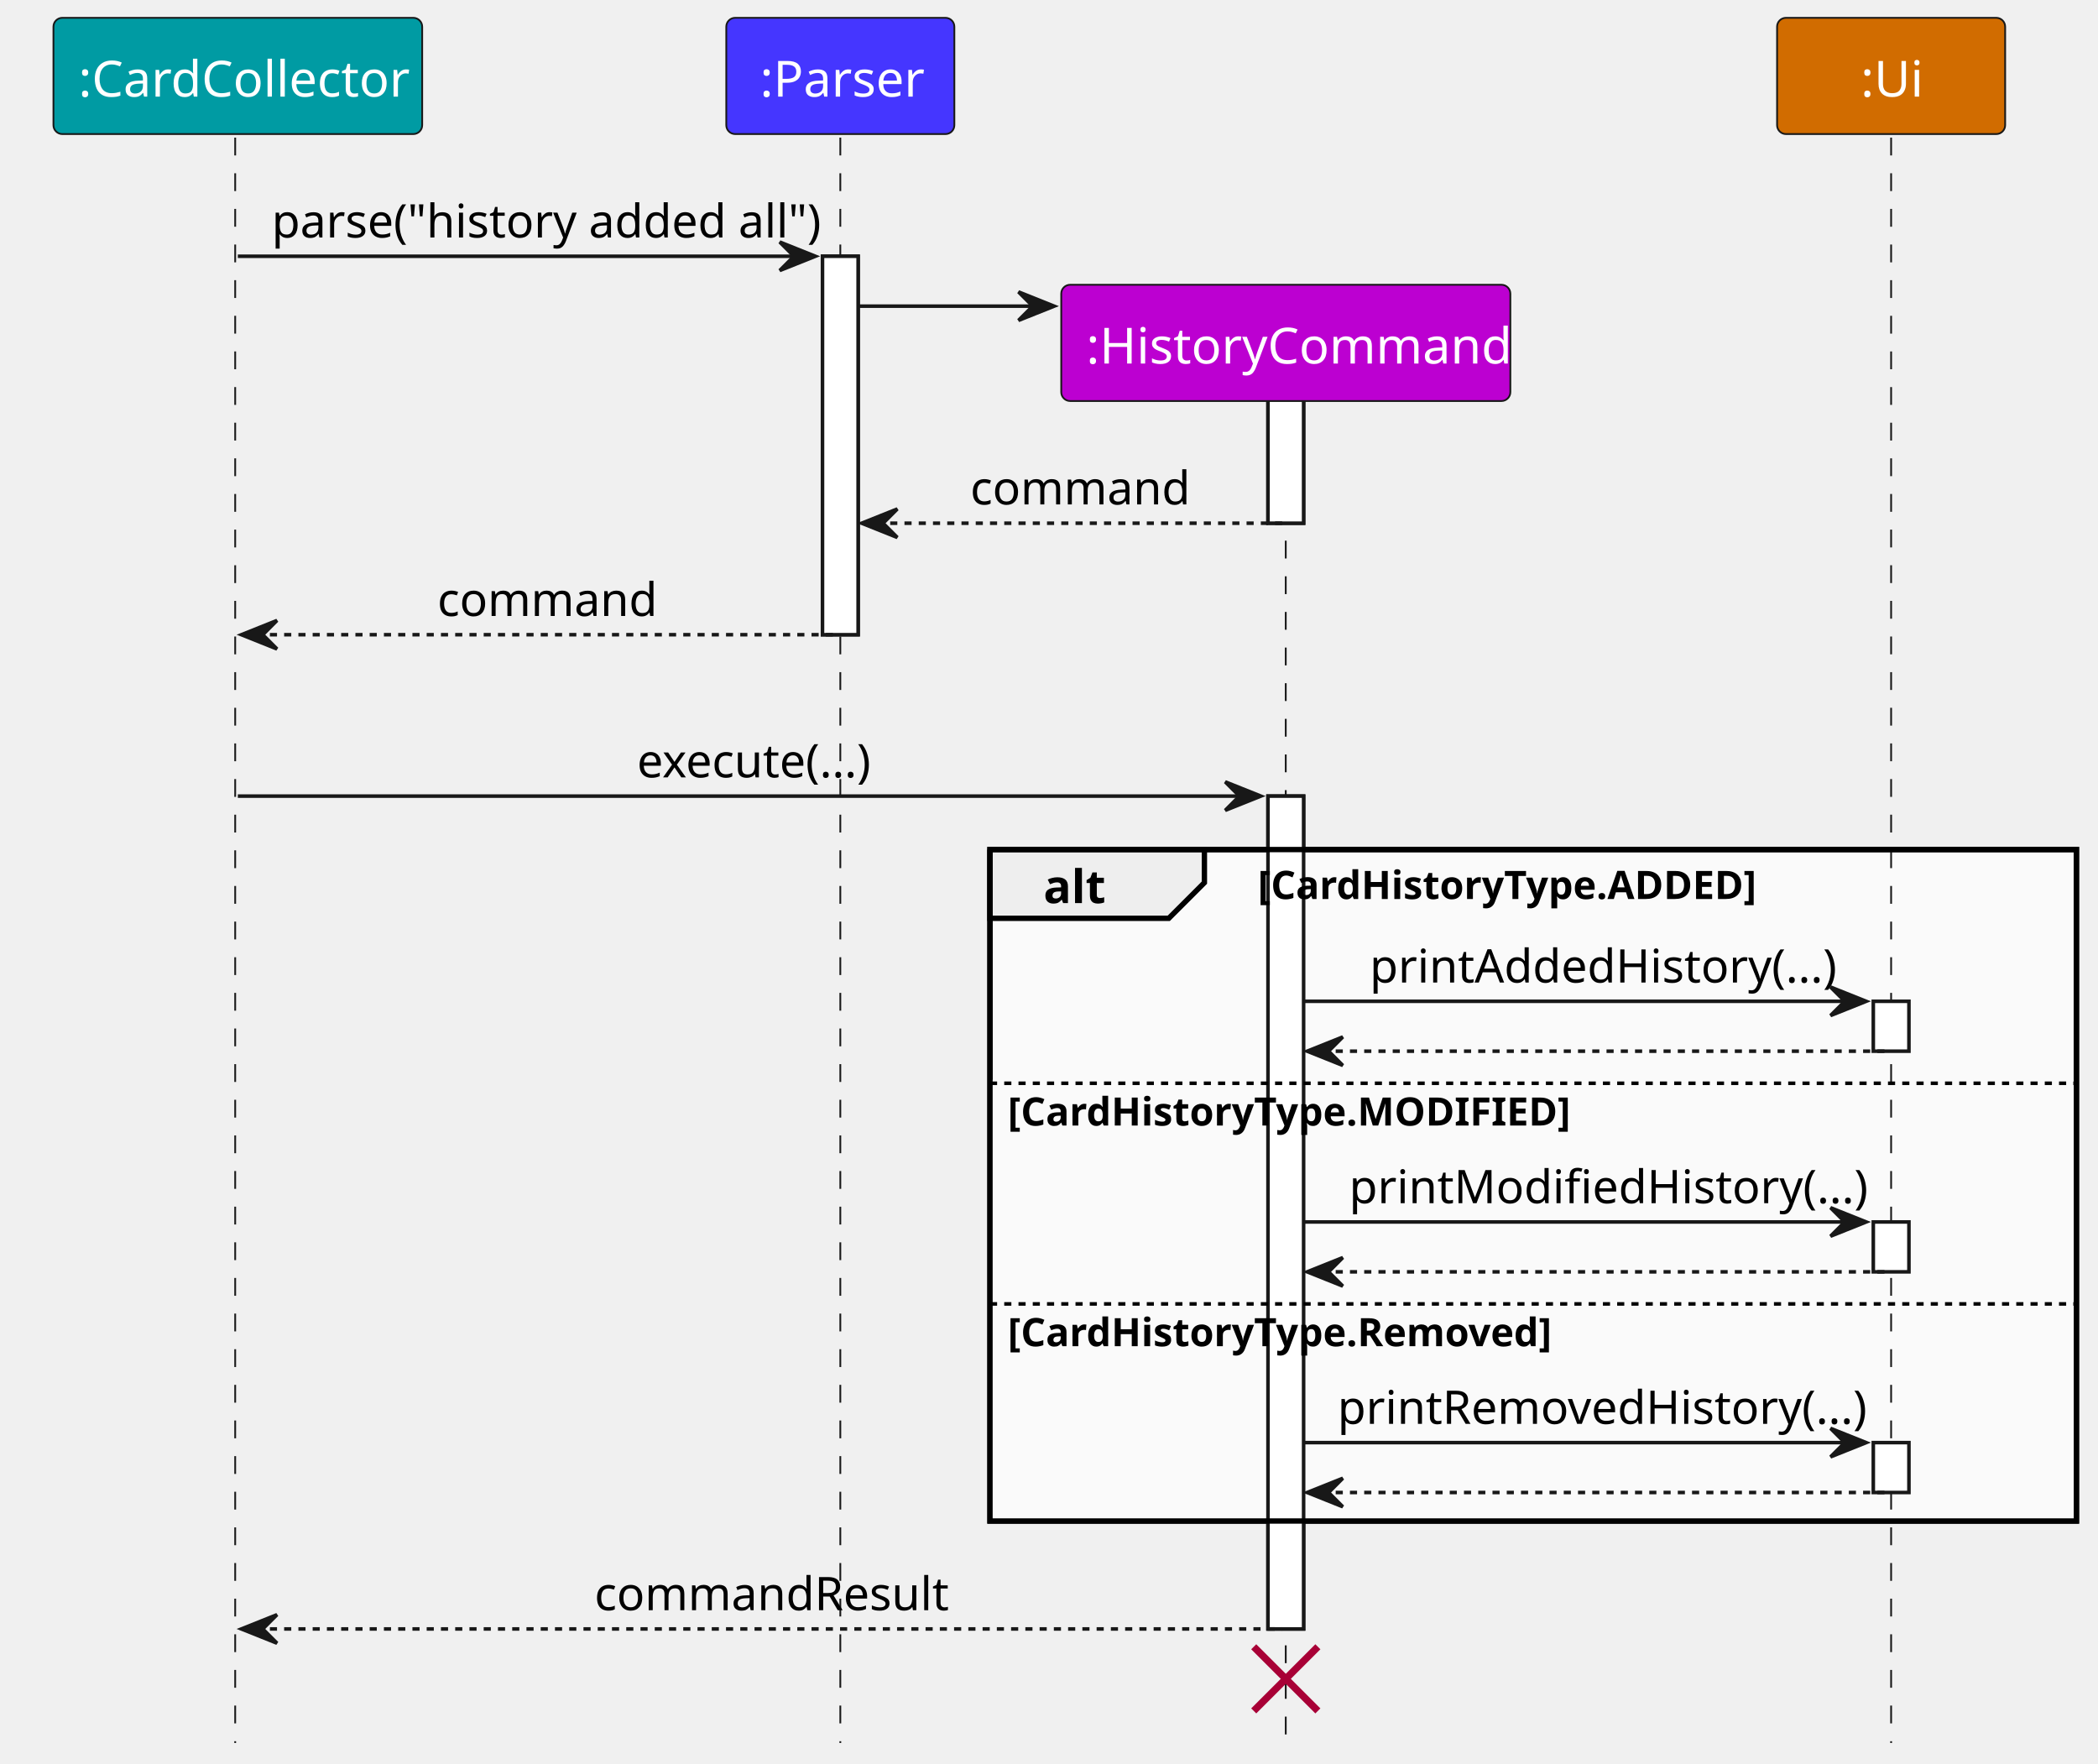
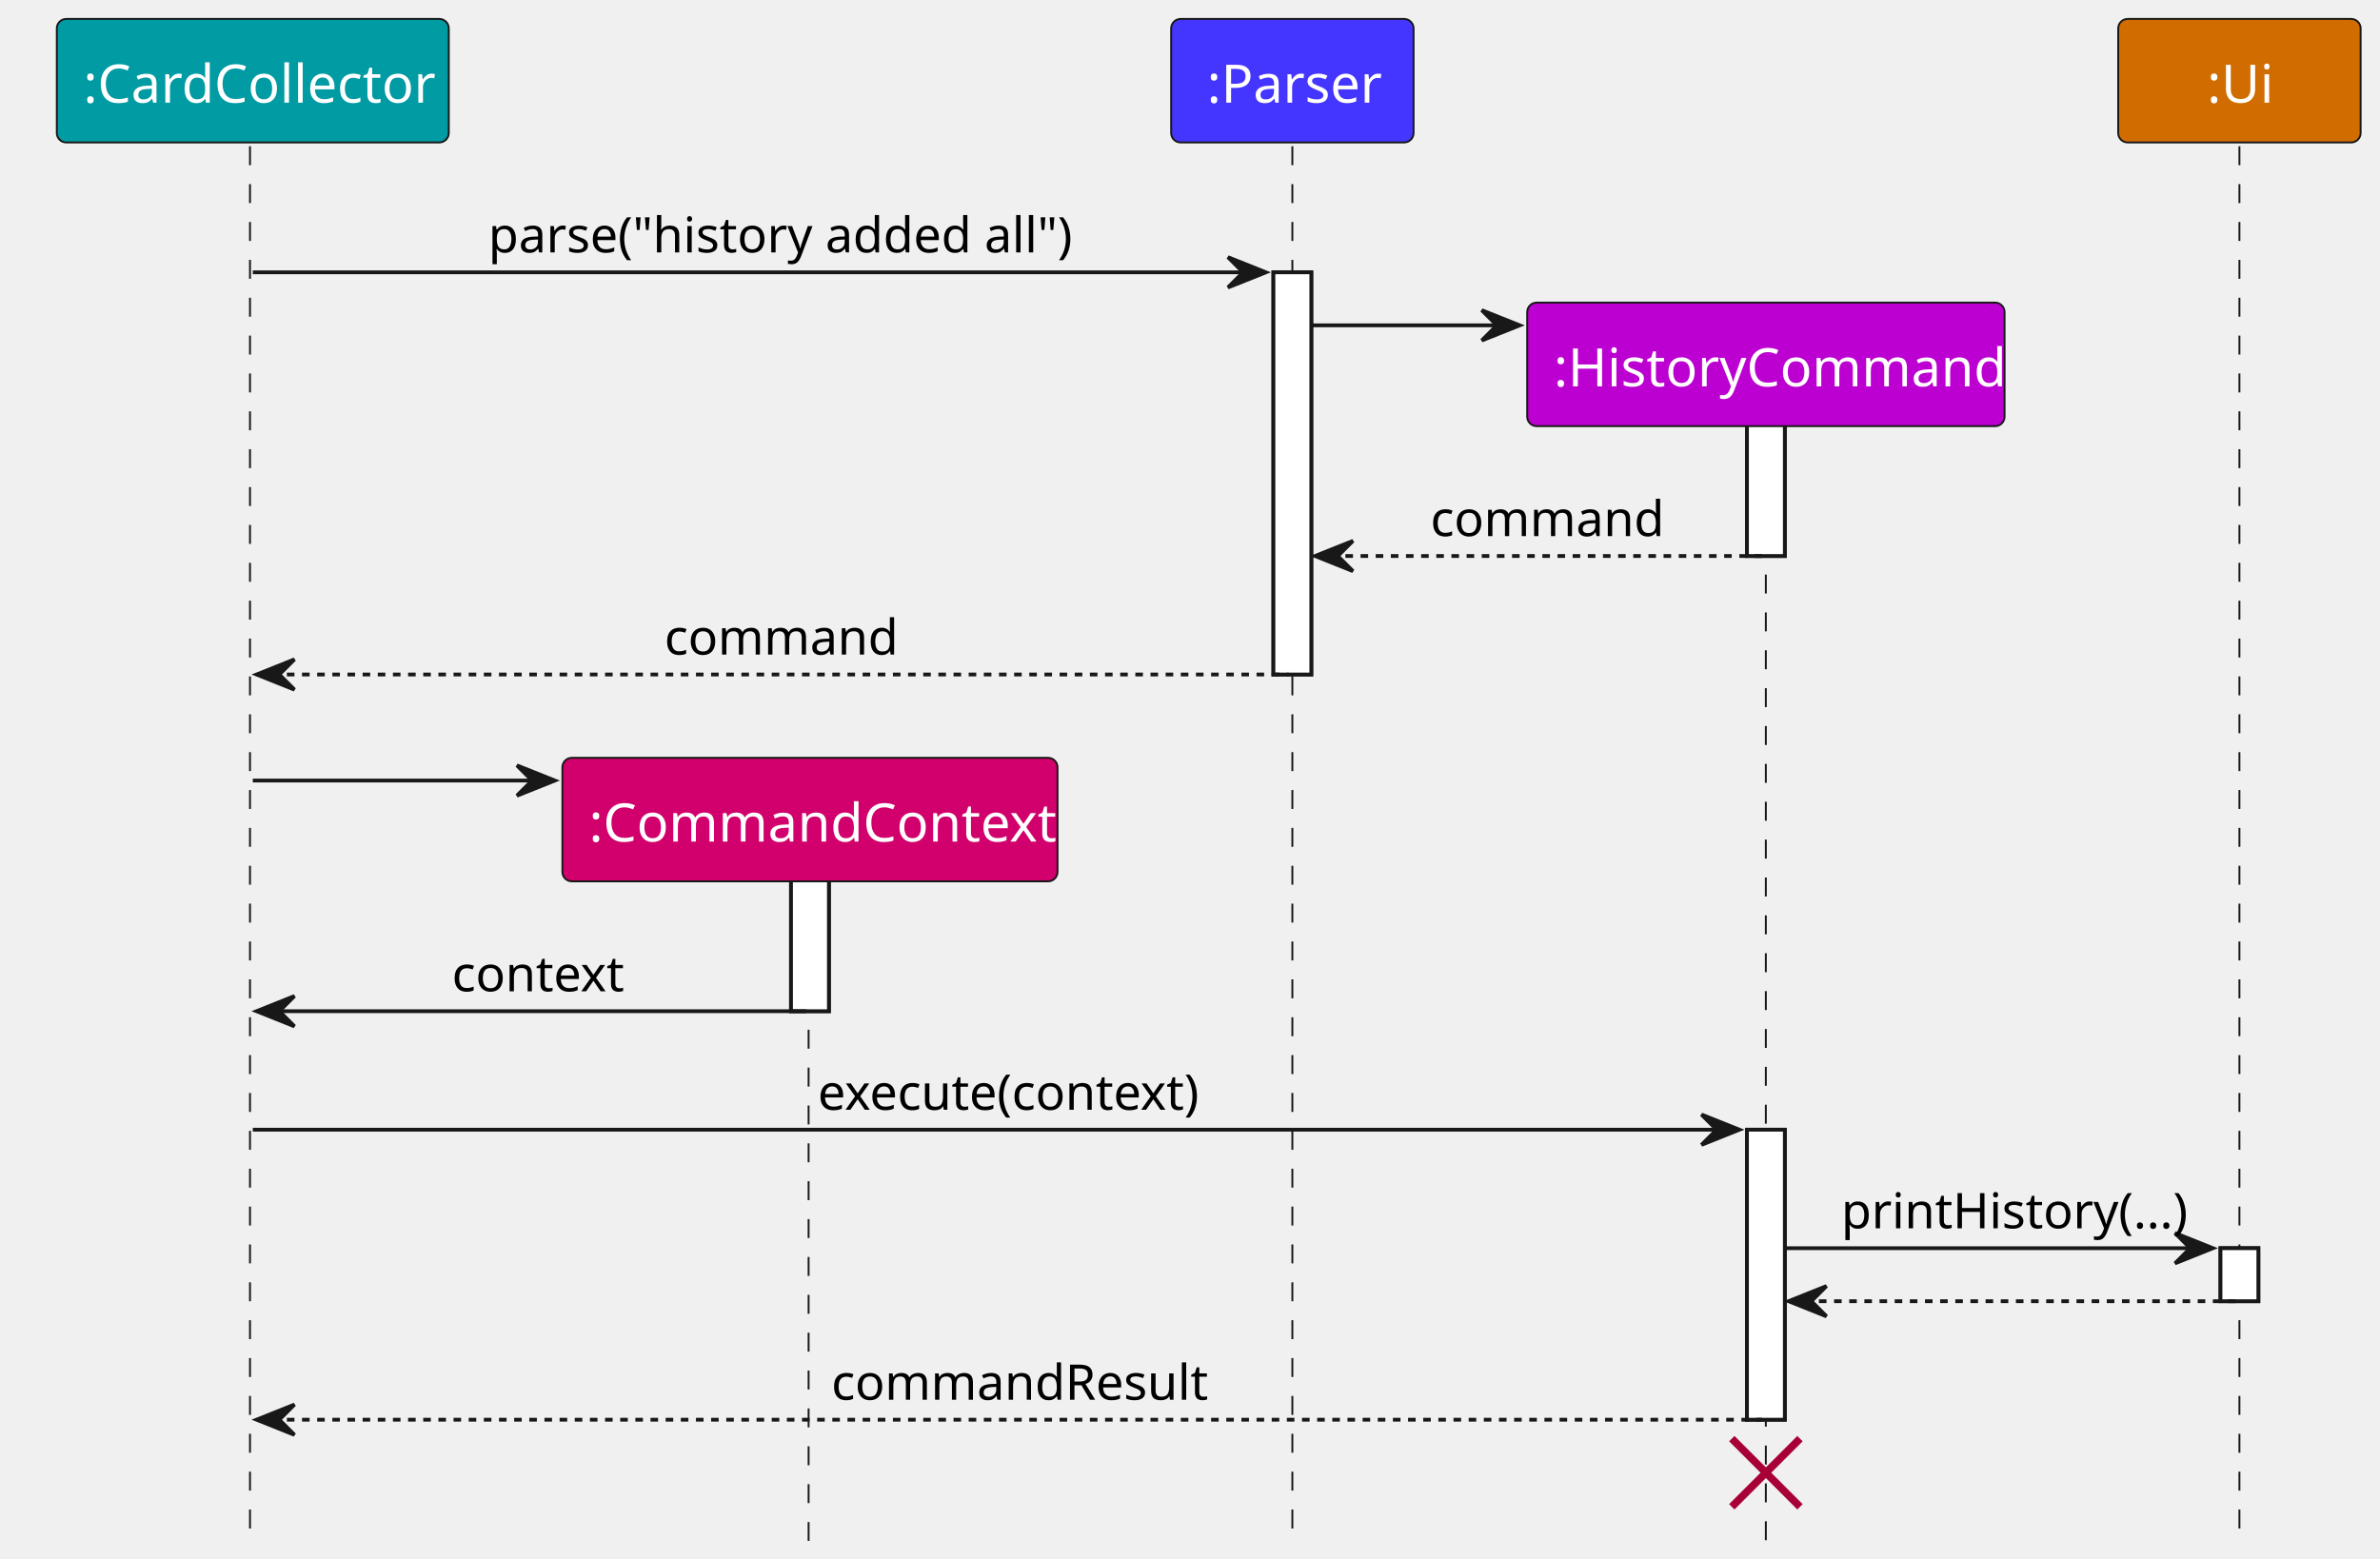
- <svg xmlns="http://www.w3.org/2000/svg" contentStyleType="text/css" data-diagram-type="SEQUENCE" height="396.8px" preserveAspectRatio="none" style="width:471px;height:396px;background:#FFFFFF;" version="1.1" viewBox="0 0 471 396" width="471.2px" zoomAndPan="magnify">
+ <svg xmlns="http://www.w3.org/2000/svg" contentStyleType="text/css" data-diagram-type="SEQUENCE" height="247.8px" preserveAspectRatio="none" style="width:377px;height:247px;background:#FFFFFF;" version="1.1" viewBox="0 0 377 247" width="377.4px" zoomAndPan="magnify">
  <defs />
  <g>
    <g>
-       <rect fill="#FFFFFF" height="84.963" style="stroke:#181818;stroke-width:0.8;" width="8" x="184.651" y="57.53" />
+       <rect fill="#FFFFFF" height="30.547" style="stroke:#181818;stroke-width:0.6;" width="6" x="125.3" y="129.669" />
    </g>
    <g>
-       <rect fill="#FFFFFF" height="40.73" style="stroke:#181818;stroke-width:0.8;" width="8" x="284.662" y="76.73" />
+       <rect fill="#FFFFFF" height="63.722" style="stroke:#181818;stroke-width:0.6;" width="6" x="201.715" y="43.147" />
    </g>
    <g>
-       <rect fill="#FFFFFF" height="186.973" style="stroke:#181818;stroke-width:0.8;" width="8" x="284.662" y="178.725" />
+       <rect fill="#FFFFFF" height="30.547" style="stroke:#181818;stroke-width:0.6;" width="6" x="276.724" y="57.547" />
    </g>
    <g>
-       <rect fill="#FFFFFF" height="11.2" style="stroke:#181818;stroke-width:0.8;" width="8" x="420.555" y="224.791" />
+       <rect fill="#FFFFFF" height="45.949" style="stroke:#181818;stroke-width:0.6;" width="6" x="276.724" y="178.991" />
    </g>
    <g>
-       <rect fill="#FFFFFF" height="11.2" style="stroke:#181818;stroke-width:0.8;" width="8" x="420.555" y="274.328" />
+       <rect fill="#FFFFFF" height="8.4" style="stroke:#181818;stroke-width:0.6;" width="6" x="351.732" y="197.766" />
    </g>
    <g>
-       <rect fill="#FFFFFF" height="11.2" style="stroke:#181818;stroke-width:0.8;" width="8" x="420.555" y="323.866" />
-     </g>
-     <rect fill="#FAFAFA" height="150.741" style="stroke:#000000;stroke-width:1.2;" width="243.905" x="222.251" y="190.725" />
-     <rect fill="#FAFAFA" height="49.538" style="stroke:none;stroke-width:0.8;" width="243.905" x="222.251" y="242.391" />
-     <rect fill="#FAFAFA" height="49.538" style="stroke:none;stroke-width:0.8;" width="243.905" x="222.251" y="291.928" />
-     <g>
-       <rect fill="#000000" fill-opacity="0" height="360.402" width="6.4" x="50.19" y="30.897" />
-       <line style="stroke:#181818;stroke-width:0.4;stroke-dasharray:4,4;" x1="52.8" x2="52.8" y1="30.897" y2="391.298" />
+       <rect fill="#000000" fill-opacity="0" height="220.968" width="4.8" x="37.643" y="23.173" />
+       <line style="stroke:#181818;stroke-width:0.3;stroke-dasharray:3,3;" x1="39.6" x2="39.6" y1="23.173" y2="244.14" />
    </g>
    <g>
-       <rect fill="#000000" fill-opacity="0" height="360.402" width="6.4" x="185.451" y="30.897" />
-       <line style="stroke:#181818;stroke-width:0.4;stroke-dasharray:4,4;" x1="188.651" x2="188.651" y1="30.897" y2="391.298" />
+       <rect fill="#000000" fill-opacity="0" height="104.985" width="4.8" x="125.9" y="139.155" />
+       <line style="stroke:#181818;stroke-width:0.3;stroke-dasharray:3,3;" x1="128.085" x2="128.085" y1="139.155" y2="244.14" />
    </g>
    <g>
-       <rect fill="#000000" fill-opacity="0" height="301.92" width="6.4" x="285.462" y="89.378" />
-       <line style="stroke:#181818;stroke-width:0.4;stroke-dasharray:4,4;" x1="288.651" x2="288.651" y1="89.378" y2="391.298" />
+       <rect fill="#000000" fill-opacity="0" height="220.968" width="4.8" x="202.315" y="23.173" />
+       <line style="stroke:#181818;stroke-width:0.3;stroke-dasharray:3,3;" x1="204.715" x2="204.715" y1="23.173" y2="244.14" />
    </g>
    <g>
-       <rect fill="#000000" fill-opacity="0" height="360.402" width="6.4" x="421.356" y="30.897" />
-       <line style="stroke:#181818;stroke-width:0.4;stroke-dasharray:4,4;" x1="424.555" x2="424.555" y1="30.897" y2="391.298" />
+       <rect fill="#000000" fill-opacity="0" height="177.107" width="4.8" x="277.324" y="67.034" />
+       <line style="stroke:#181818;stroke-width:0.3;stroke-dasharray:3,3;" x1="279.715" x2="279.715" y1="67.034" y2="244.14" />
+     </g>
+     <g>
+       <rect fill="#000000" fill-opacity="0" height="220.968" width="4.8" x="352.332" y="23.173" />
+       <line style="stroke:#181818;stroke-width:0.3;stroke-dasharray:3,3;" x1="354.732" x2="354.732" y1="23.173" y2="244.14" />
    </g>
    <g class="participant participant-head" data-participant="CardCollector">
-       <rect fill="#009BA3" height="26.097" rx="2" ry="2" style="stroke:#181818;stroke-width:0.4;" width="82.781" x="12" y="4" />
-       <text fill="#FFFFFF" font-family="sans-serif" font-size="11.2" lengthAdjust="spacing" textLength="71.581" x="17.6" y="21.686">:CardCollector</text>
+       <rect fill="#009BA3" height="19.573" rx="1.5" ry="1.5" style="stroke:#181818;stroke-width:0.3;" width="62.085" x="9" y="3" />
+       <text fill="#FFFFFF" font-family="sans-serif" font-size="8.4" lengthAdjust="spacing" textLength="53.685" x="13.2" y="16.265">:CardCollector</text>
    </g>
    <g class="participant participant-head" data-participant="Parser">
-       <rect fill="#4536FF" height="26.097" rx="2" ry="2" style="stroke:#181818;stroke-width:0.4;" width="51.2" x="163.051" y="4" />
-       <text fill="#FFFFFF" font-family="sans-serif" font-size="11.2" lengthAdjust="spacing" textLength="36.099" x="170.601" y="21.686">:Parser</text>
+       <rect fill="#4536FF" height="19.573" rx="1.5" ry="1.5" style="stroke:#181818;stroke-width:0.3;" width="38.4" x="185.515" y="3" />
+       <text fill="#FFFFFF" font-family="sans-serif" font-size="8.4" lengthAdjust="spacing" textLength="27.074" x="191.178" y="16.265">:Parser</text>
    </g>
    <g class="participant participant-head" data-participant="Ui">
-       <rect fill="#D16C00" height="26.097" rx="2" ry="2" style="stroke:#181818;stroke-width:0.4;" width="51.2" x="398.955" y="4" />
-       <text fill="#FFFFFF" font-family="sans-serif" font-size="11.2" lengthAdjust="spacing" textLength="13.688" x="417.711" y="21.686">:Ui</text>
+       <rect fill="#D16C00" height="19.573" rx="1.5" ry="1.5" style="stroke:#181818;stroke-width:0.3;" width="38.4" x="335.532" y="3" />
+       <text fill="#FFFFFF" font-family="sans-serif" font-size="8.4" lengthAdjust="spacing" textLength="10.266" x="349.599" y="16.265">:Ui</text>
    </g>
    <g>
-       <rect fill="#FFFFFF" height="84.963" style="stroke:#181818;stroke-width:0.8;" width="8" x="184.651" y="57.53" />
+       <rect fill="#FFFFFF" height="30.547" style="stroke:#181818;stroke-width:0.6;" width="6" x="125.3" y="129.669" />
    </g>
    <g>
-       <rect fill="#FFFFFF" height="40.73" style="stroke:#181818;stroke-width:0.8;" width="8" x="284.662" y="76.73" />
+       <rect fill="#FFFFFF" height="63.722" style="stroke:#181818;stroke-width:0.6;" width="6" x="201.715" y="43.147" />
    </g>
    <g>
-       <rect fill="#FFFFFF" height="186.973" style="stroke:#181818;stroke-width:0.8;" width="8" x="284.662" y="178.725" />
+       <rect fill="#FFFFFF" height="30.547" style="stroke:#181818;stroke-width:0.6;" width="6" x="276.724" y="57.547" />
    </g>
    <g>
-       <rect fill="#FFFFFF" height="11.2" style="stroke:#181818;stroke-width:0.8;" width="8" x="420.555" y="224.791" />
+       <rect fill="#FFFFFF" height="45.949" style="stroke:#181818;stroke-width:0.6;" width="6" x="276.724" y="178.991" />
    </g>
    <g>
-       <rect fill="#FFFFFF" height="11.2" style="stroke:#181818;stroke-width:0.8;" width="8" x="420.555" y="274.328" />
-     </g>
-     <g>
-       <rect fill="#FFFFFF" height="11.2" style="stroke:#181818;stroke-width:0.8;" width="8" x="420.555" y="323.866" />
+       <rect fill="#FFFFFF" height="8.4" style="stroke:#181818;stroke-width:0.6;" width="6" x="351.732" y="197.766" />
    </g>
    <g class="message" data-participant-1="CardCollector" data-participant-2="Parser">
-       <polygon fill="#181818" points="175.051,54.33,183.051,57.53,175.051,60.73,178.251,57.53" style="stroke:#181818;stroke-width:0.8;" />
-       <line style="stroke:#181818;stroke-width:0.8;" x1="53.39" x2="179.851" y1="57.53" y2="57.53" />
-       <text fill="#000000" font-family="sans-serif" font-size="10.4" lengthAdjust="spacing" textLength="116.061" x="60.99" y="53.319">parse("history added all")</text>
+       <polygon fill="#181818" points="194.515,40.747,200.515,43.147,194.515,45.547,196.915,43.147" style="stroke:#181818;stroke-width:0.6;" />
+       <line style="stroke:#181818;stroke-width:0.6;" x1="40.043" x2="198.115" y1="43.147" y2="43.147" />
+       <text fill="#000000" font-family="sans-serif" font-size="7.8" lengthAdjust="spacing" textLength="87.045" x="77.356" y="39.99">parse("history added all")</text>
    </g>
    <g class="message" data-participant-1="Parser" data-participant-2="HistoryCommand">
-       <polygon fill="#181818" points="228.651,65.53,236.651,68.73,228.651,71.93,231.851,68.73" style="stroke:#181818;stroke-width:0.8;" />
-       <line style="stroke:#181818;stroke-width:0.8;" x1="192.651" x2="233.451" y1="68.73" y2="68.73" />
+       <polygon fill="#181818" points="234.715,49.147,240.715,51.547,234.715,53.947,237.115,51.547" style="stroke:#181818;stroke-width:0.6;" />
+       <line style="stroke:#181818;stroke-width:0.6;" x1="207.715" x2="238.315" y1="51.547" y2="51.547" />
    </g>
-     <rect fill="#BC00D1" height="26.097" rx="2" ry="2" style="stroke:#181818;stroke-width:0.4;" width="100.822" x="238.251" y="63.93" />
-     <text fill="#FFFFFF" font-family="sans-serif" font-size="11.2" lengthAdjust="spacing" textLength="89.622" x="243.851" y="81.616">:HistoryCommand</text>
+     <rect fill="#BC00D1" height="19.573" rx="1.5" ry="1.5" style="stroke:#181818;stroke-width:0.3;" width="75.616" x="241.915" y="47.947" />
+     <text fill="#FFFFFF" font-family="sans-serif" font-size="8.4" lengthAdjust="spacing" textLength="67.216" x="246.115" y="61.212">:HistoryCommand</text>
    <g class="message" data-participant-1="HistoryCommand" data-participant-2="Parser">
-       <polygon fill="#181818" points="201.451,114.259,193.451,117.459,201.451,120.659,198.251,117.459" style="stroke:#181818;stroke-width:0.8;" />
-       <line style="stroke:#181818;stroke-width:0.8;stroke-dasharray:1.6,1.6;" x1="196.651" x2="287.862" y1="117.459" y2="117.459" />
-       <text fill="#000000" font-family="sans-serif" font-size="10.4" lengthAdjust="spacing" textLength="45.663" x="217.825" y="113.249">command</text>
+       <polygon fill="#181818" points="214.315,85.695,208.315,88.094,214.315,90.495,211.915,88.094" style="stroke:#181818;stroke-width:0.6;" />
+       <line style="stroke:#181818;stroke-width:0.6;stroke-dasharray:1.2,1.2;" x1="210.715" x2="279.124" y1="88.094" y2="88.094" />
+       <text fill="#000000" font-family="sans-serif" font-size="7.8" lengthAdjust="spacing" textLength="34.247" x="226.596" y="84.937">command</text>
    </g>
    <g class="message" data-participant-1="Parser" data-participant-2="CardCollector">
-       <polygon fill="#181818" points="62.19,139.292,54.19,142.492,62.19,145.692,58.99,142.492" style="stroke:#181818;stroke-width:0.8;" />
-       <line style="stroke:#181818;stroke-width:0.8;stroke-dasharray:1.6,1.6;" x1="57.39" x2="187.851" y1="142.492" y2="142.492" />
-       <text fill="#000000" font-family="sans-serif" font-size="10.4" lengthAdjust="spacing" textLength="45.663" x="98.189" y="138.282">command</text>
+       <polygon fill="#181818" points="46.643,104.469,40.643,106.869,46.643,109.269,44.243,106.869" style="stroke:#181818;stroke-width:0.6;" />
+       <line style="stroke:#181818;stroke-width:0.6;stroke-dasharray:1.2,1.2;" x1="43.043" x2="204.115" y1="106.869" y2="106.869" />
+       <text fill="#000000" font-family="sans-serif" font-size="7.8" lengthAdjust="spacing" textLength="34.247" x="105.256" y="103.712">command</text>
+     </g>
+     <g class="message" data-participant-1="CardCollector" data-participant-2="CommandContext">
+       <polygon fill="#181818" points="81.885,121.269,87.885,123.669,81.885,126.069,84.285,123.669" style="stroke:#181818;stroke-width:0.6;" />
+       <line style="stroke:#181818;stroke-width:0.6;" x1="40.043" x2="85.485" y1="123.669" y2="123.669" />
+     </g>
+     <rect fill="#D1006C" height="19.573" rx="1.5" ry="1.5" style="stroke:#181818;stroke-width:0.3;" width="78.43" x="89.085" y="120.069" />
+     <text fill="#FFFFFF" font-family="sans-serif" font-size="8.4" lengthAdjust="spacing" textLength="70.03" x="93.285" y="133.334">:CommandContext</text>
+     <g class="message" data-participant-1="CommandContext" data-participant-2="CardCollector">
+       <polygon fill="#181818" points="46.643,157.816,40.643,160.216,46.643,162.616,44.243,160.216" style="stroke:#181818;stroke-width:0.6;" />
+       <line style="stroke:#181818;stroke-width:0.6;" x1="43.043" x2="127.7" y1="160.216" y2="160.216" />
+       <text fill="#000000" font-family="sans-serif" font-size="7.8" lengthAdjust="spacing" textLength="25.148" x="71.597" y="157.059">context</text>
    </g>
    <g class="message" data-participant-1="CardCollector" data-participant-2="HistoryCommand">
-       <polygon fill="#181818" points="275.062,175.525,283.062,178.725,275.062,181.925,278.262,178.725" style="stroke:#181818;stroke-width:0.8;" />
-       <line style="stroke:#181818;stroke-width:0.8;" x1="53.39" x2="279.862" y1="178.725" y2="178.725" />
-       <text fill="#000000" font-family="sans-serif" font-size="10.4" lengthAdjust="spacing" textLength="52.02" x="143.016" y="174.515">execute(...)</text>
+       <polygon fill="#181818" points="269.524,176.591,275.524,178.991,269.524,181.391,271.924,178.991" style="stroke:#181818;stroke-width:0.6;" />
+       <line style="stroke:#181818;stroke-width:0.6;" x1="40.043" x2="273.124" y1="178.991" y2="178.991" />
+       <text fill="#000000" font-family="sans-serif" font-size="7.8" lengthAdjust="spacing" textLength="57.662" x="129.552" y="175.833">execute(context)</text>
    </g>
-     <path d="M222.251,190.725 L270.387,190.725 L270.387,198.158 L262.387,206.158 L222.251,206.158 L222.251,190.725" fill="#EEEEEE" style="stroke:#000000;stroke-width:1.2;" />
-     <rect fill="none" height="150.741" style="stroke:#000000;stroke-width:1.2;" width="243.905" x="222.251" y="190.725" />
-     <text fill="#000000" font-family="sans-serif" font-size="10.4" font-weight="bold" lengthAdjust="spacing" textLength="12.137" x="234.251" y="202.748">alt</text>
-     <text fill="#000000" font-family="sans-serif" font-size="8.8" font-weight="bold" lengthAdjust="spacing" textLength="110.503" x="282.387" y="201.821">[CardHistoryType.ADDED]</text>
    <g class="message" data-participant-1="HistoryCommand" data-participant-2="Ui">
-       <polygon fill="#181818" points="410.955,221.591,418.955,224.791,410.955,227.991,414.156,224.791" style="stroke:#181818;stroke-width:0.8;" />
-       <line style="stroke:#181818;stroke-width:0.8;" x1="292.662" x2="415.755" y1="224.791" y2="224.791" />
-       <text fill="#000000" font-family="sans-serif" font-size="10.4" lengthAdjust="spacing" textLength="98.257" x="307.48" y="220.581">printAddedHistory(...)</text>
+       <polygon fill="#181818" points="344.532,195.366,350.532,197.766,344.532,200.166,346.932,197.766" style="stroke:#181818;stroke-width:0.6;" />
+       <line style="stroke:#181818;stroke-width:0.6;" x1="282.724" x2="348.132" y1="197.766" y2="197.766" />
+       <text fill="#000000" font-family="sans-serif" font-size="7.8" lengthAdjust="spacing" textLength="51.138" x="291.659" y="194.608">printHistory(...)</text>
    </g>
    <g class="message" data-participant-1="Ui" data-participant-2="HistoryCommand">
-       <polygon fill="#181818" points="301.462,232.791,293.462,235.991,301.462,239.191,298.262,235.991" style="stroke:#181818;stroke-width:0.8;" />
-       <line style="stroke:#181818;stroke-width:0.8;stroke-dasharray:1.6,1.6;" x1="296.662" x2="423.755" y1="235.991" y2="235.991" />
-     </g>
-     <line style="stroke:#000000;stroke-width:0.8;stroke-dasharray:1.6,1.6;" x1="222.251" x2="466.156" y1="243.191" y2="243.191" />
-     <text fill="#000000" font-family="sans-serif" font-size="8.8" font-weight="bold" lengthAdjust="spacing" textLength="122.233" x="226.251" y="252.687">[CardHistoryType.MODIFIED]</text>
-     <g class="message" data-participant-1="HistoryCommand" data-participant-2="Ui">
-       <polygon fill="#181818" points="410.955,271.128,418.955,274.328,410.955,277.528,414.156,274.328" style="stroke:#181818;stroke-width:0.8;" />
-       <line style="stroke:#181818;stroke-width:0.8;" x1="292.662" x2="415.755" y1="274.328" y2="274.328" />
-       <text fill="#000000" font-family="sans-serif" font-size="10.4" lengthAdjust="spacing" textLength="107.494" x="302.862" y="270.118">printModifiedHistory(...)</text>
-     </g>
-     <g class="message" data-participant-1="Ui" data-participant-2="HistoryCommand">
-       <polygon fill="#181818" points="301.462,282.328,293.462,285.528,301.462,288.728,298.262,285.528" style="stroke:#181818;stroke-width:0.8;" />
-       <line style="stroke:#181818;stroke-width:0.8;stroke-dasharray:1.6,1.6;" x1="296.662" x2="423.755" y1="285.528" y2="285.528" />
-     </g>
-     <line style="stroke:#000000;stroke-width:0.8;stroke-dasharray:1.6,1.6;" x1="222.251" x2="466.156" y1="292.728" y2="292.728" />
-     <text fill="#000000" font-family="sans-serif" font-size="8.8" font-weight="bold" lengthAdjust="spacing" textLength="118.826" x="226.251" y="302.224">[CardHistoryType.Removed]</text>
-     <g class="message" data-participant-1="HistoryCommand" data-participant-2="Ui">
-       <polygon fill="#181818" points="410.955,320.666,418.955,323.866,410.955,327.066,414.156,323.866" style="stroke:#181818;stroke-width:0.8;" />
-       <line style="stroke:#181818;stroke-width:0.8;" x1="292.662" x2="415.755" y1="323.866" y2="323.866" />
-       <text fill="#000000" font-family="sans-serif" font-size="10.4" lengthAdjust="spacing" textLength="112.694" x="300.262" y="319.656">printRemovedHistory(...)</text>
-     </g>
-     <g class="message" data-participant-1="Ui" data-participant-2="HistoryCommand">
-       <polygon fill="#181818" points="301.462,331.866,293.462,335.066,301.462,338.266,298.262,335.066" style="stroke:#181818;stroke-width:0.8;" />
-       <line style="stroke:#181818;stroke-width:0.8;stroke-dasharray:1.6,1.6;" x1="296.662" x2="423.755" y1="335.066" y2="335.066" />
+       <polygon fill="#181818" points="289.324,203.766,283.324,206.166,289.324,208.566,286.924,206.166" style="stroke:#181818;stroke-width:0.6;" />
+       <line style="stroke:#181818;stroke-width:0.6;stroke-dasharray:1.2,1.2;" x1="285.724" x2="354.132" y1="206.166" y2="206.166" />
    </g>
    <g class="message" data-participant-1="HistoryCommand" data-participant-2="CardCollector">
-       <polygon fill="#181818" points="62.19,362.498,54.19,365.698,62.19,368.898,58.99,365.698" style="stroke:#181818;stroke-width:0.8;" />
-       <line style="stroke:#181818;stroke-width:0.8;stroke-dasharray:1.6,1.6;" x1="57.39" x2="287.862" y1="365.698" y2="365.698" />
-       <text fill="#000000" font-family="sans-serif" font-size="10.4" lengthAdjust="spacing" textLength="75.141" x="133.456" y="361.488">commandResult</text>
+       <polygon fill="#181818" points="46.643,222.54,40.643,224.94,46.643,227.34,44.243,224.94" style="stroke:#181818;stroke-width:0.6;" />
+       <line style="stroke:#181818;stroke-width:0.6;stroke-dasharray:1.2,1.2;" x1="43.043" x2="279.124" y1="224.94" y2="224.94" />
+       <text fill="#000000" font-family="sans-serif" font-size="7.8" lengthAdjust="spacing" textLength="56.356" x="131.705" y="221.783">commandResult</text>
    </g>
-     <line style="stroke:#A80036;stroke-width:1.6;" x1="281.462" x2="295.862" y1="369.698" y2="384.098" />
-     <line style="stroke:#A80036;stroke-width:1.6;" x1="281.462" x2="295.862" y1="384.098" y2="369.698" />
+     <line style="stroke:#A80036;stroke-width:1.2;" x1="274.324" x2="285.124" y1="227.94" y2="238.74" />
+     <line style="stroke:#A80036;stroke-width:1.2;" x1="274.324" x2="285.124" y1="238.74" y2="227.94" />
  </g>
</svg>
